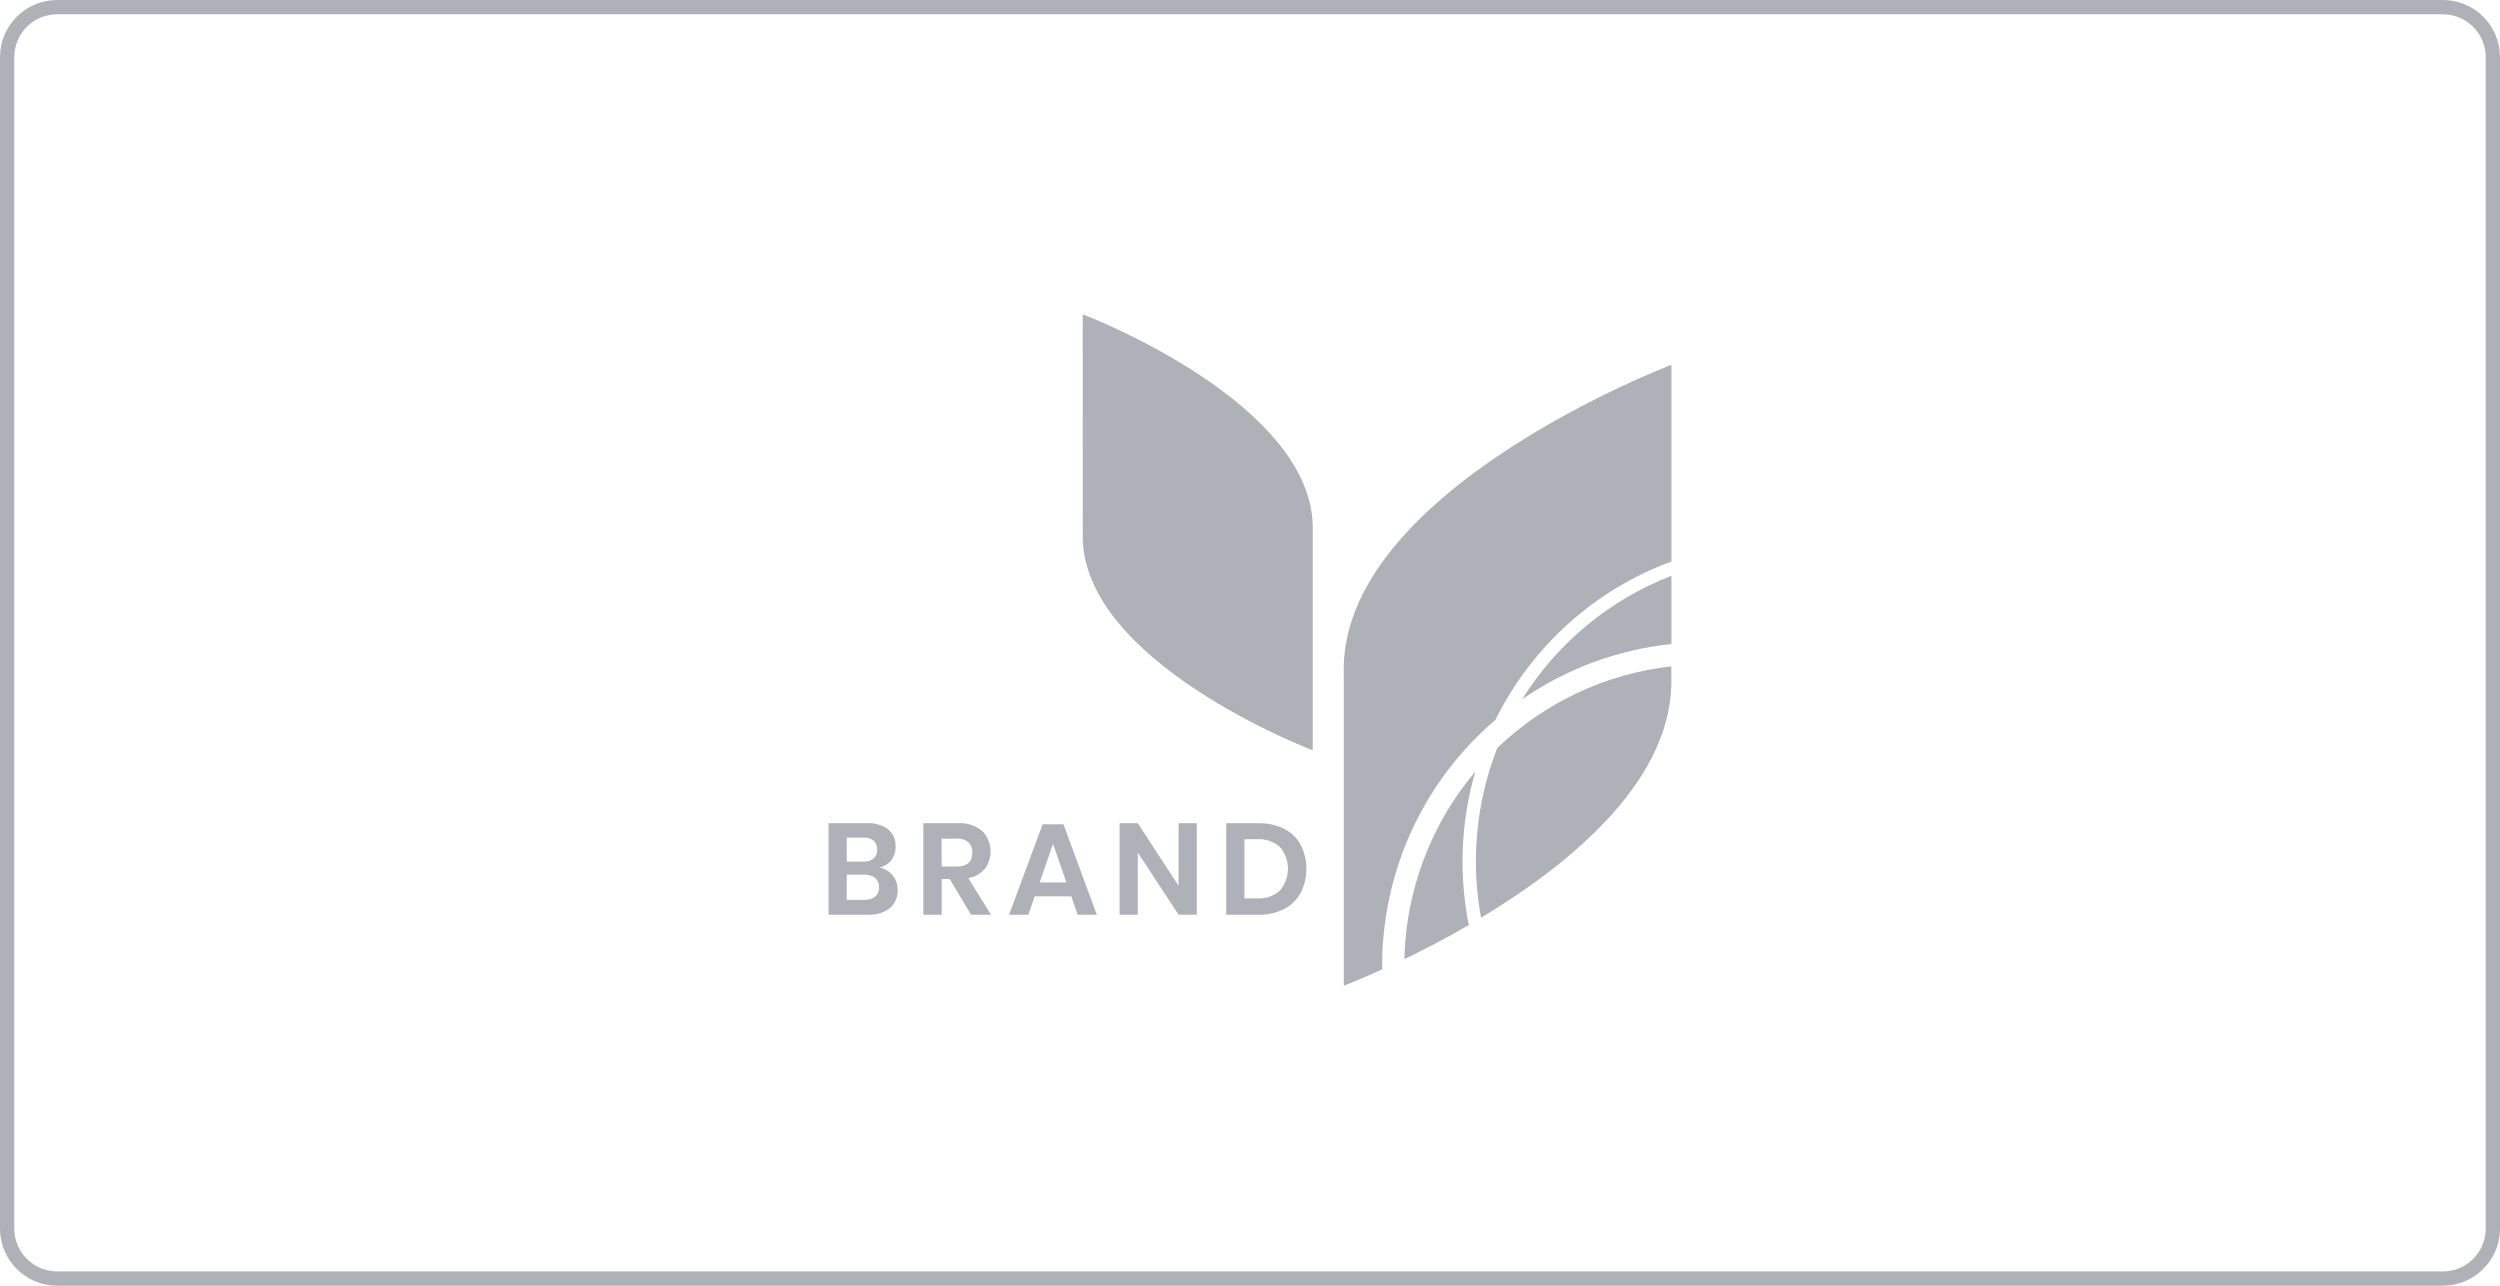
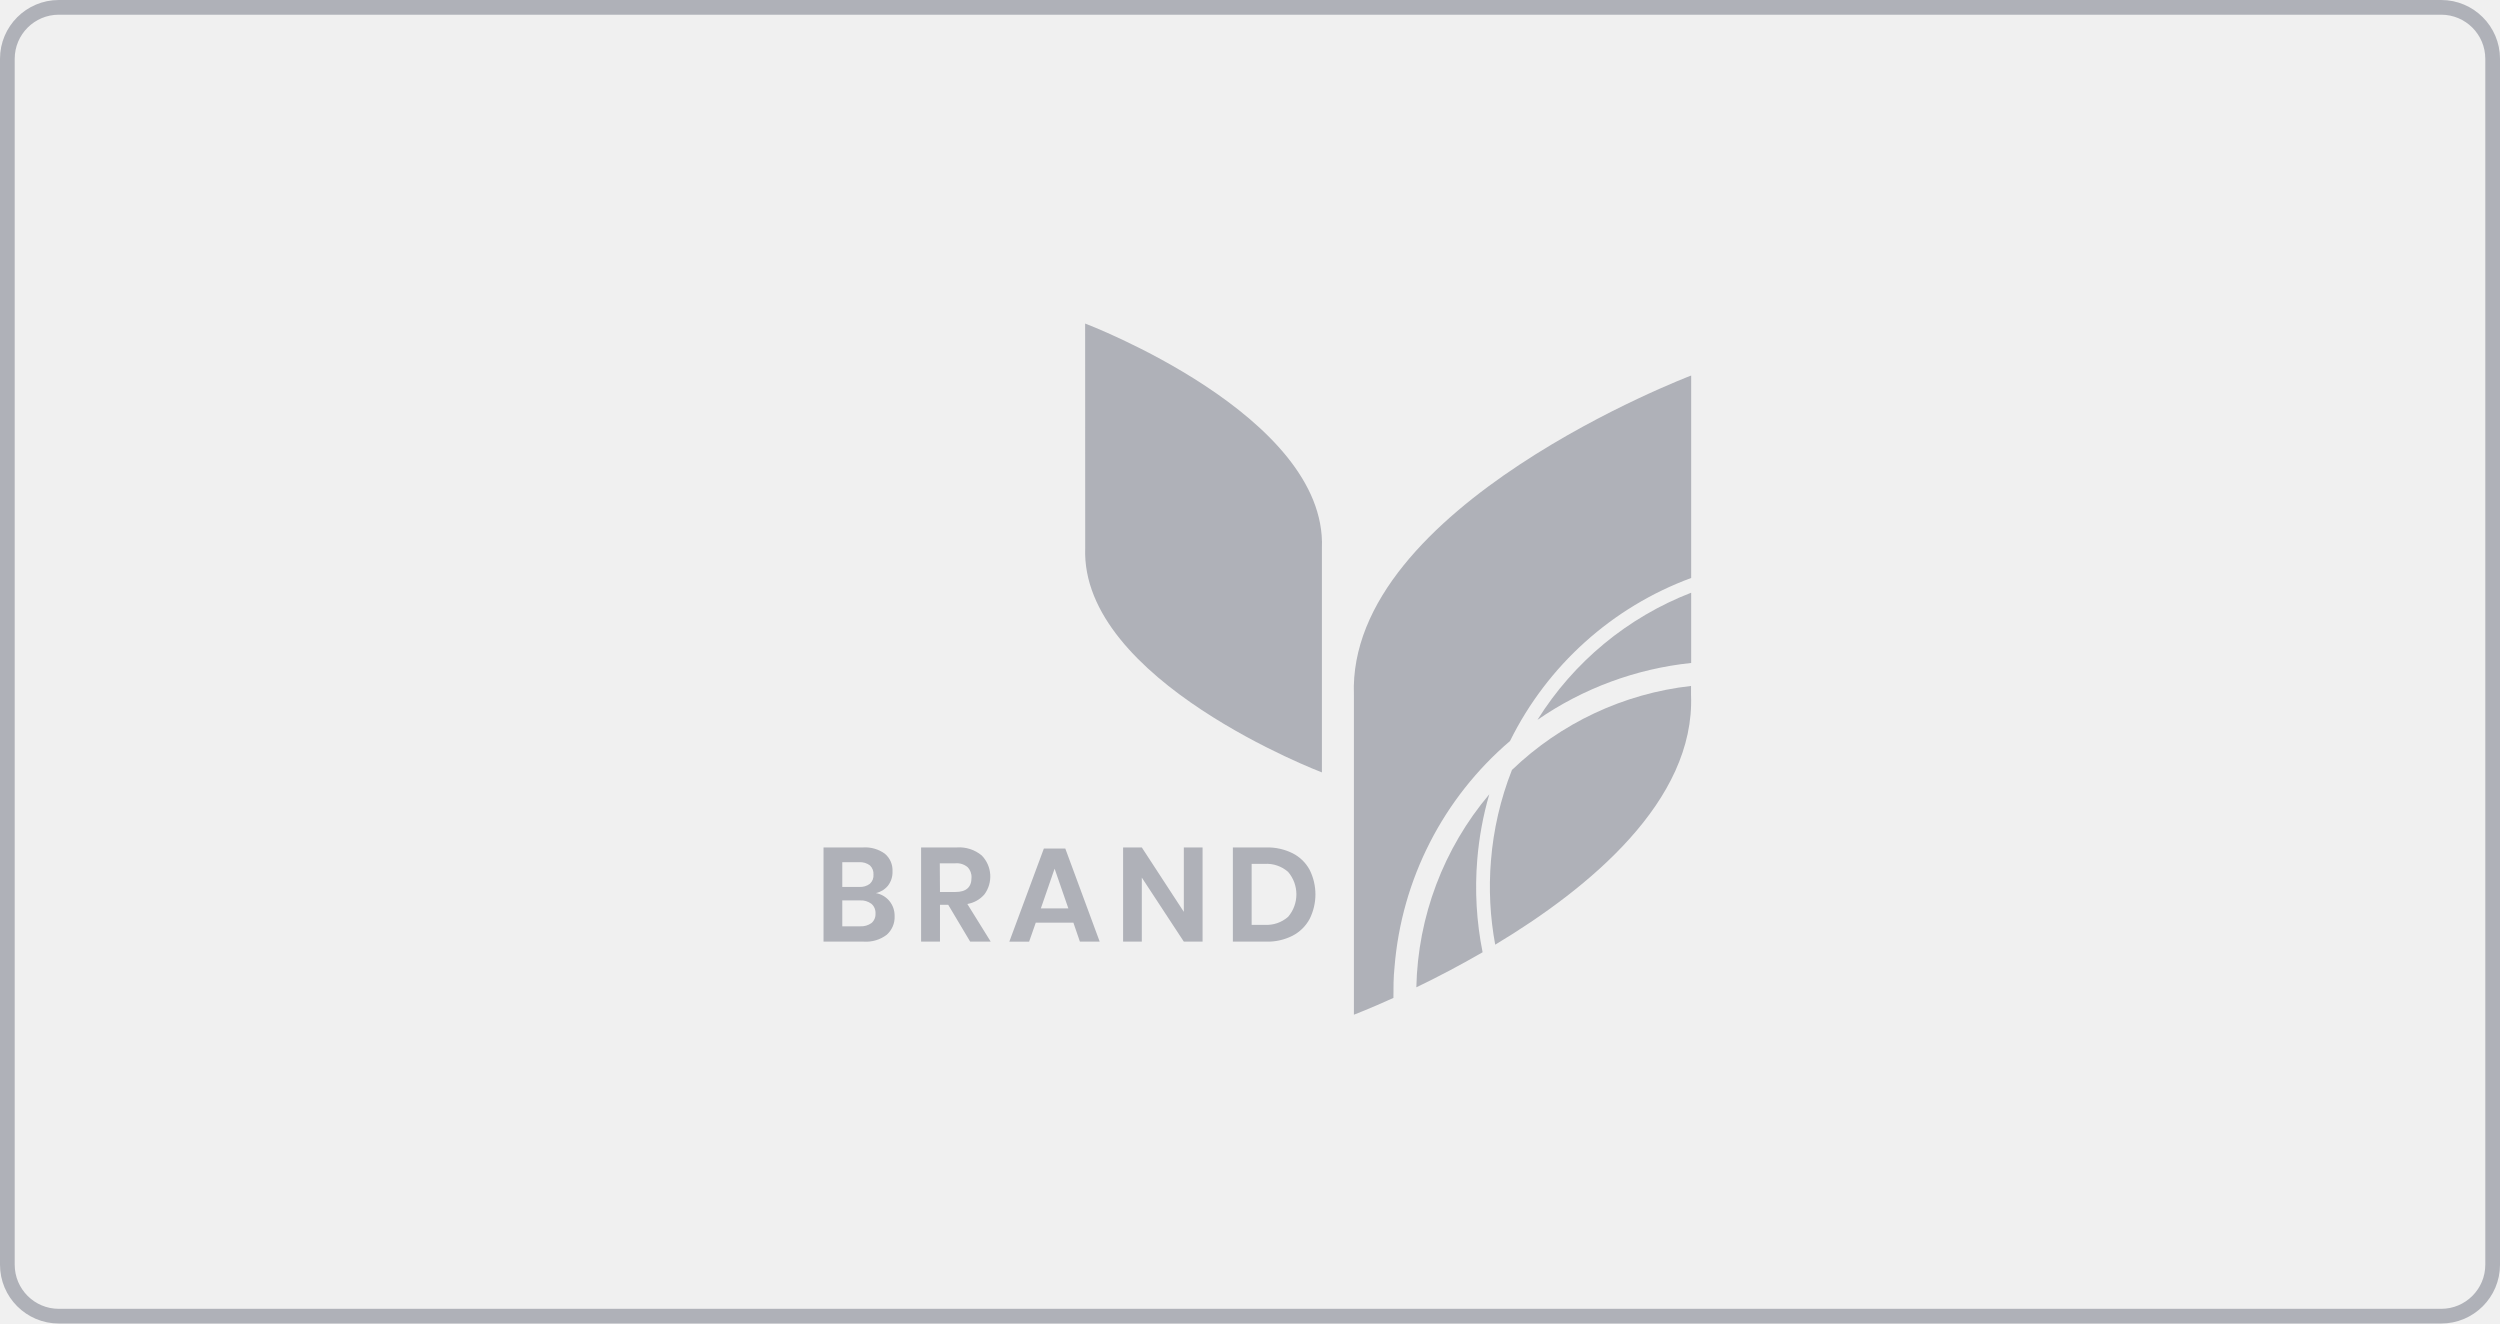
- <svg xmlns="http://www.w3.org/2000/svg" width="175" height="90" viewBox="0 0 175 90" fill="none">
-   <rect width="175" height="90" fill="#E5E5E5" />
-   <g clip-path="url(#clip0)">
-     <rect x="-1020" y="-2487" width="1600" height="2924" fill="white" />
-     <rect x="0.5" y="0.5" width="174" height="89" rx="3.5" stroke="#AFB1B8" />
-     <path d="M62.488 61.278C62.718 61.563 62.84 61.921 62.834 62.288C62.845 62.528 62.803 62.767 62.71 62.988C62.618 63.209 62.477 63.406 62.297 63.565C61.851 63.904 61.298 64.069 60.739 64.031H58V57.626H60.683C61.213 57.591 61.738 57.741 62.17 58.052C62.343 58.197 62.48 58.381 62.571 58.589C62.661 58.797 62.702 59.023 62.69 59.25C62.706 59.603 62.595 59.951 62.379 60.23C62.17 60.484 61.883 60.66 61.562 60.73C61.925 60.797 62.254 60.991 62.488 61.278ZM59.275 60.311H60.422C60.682 60.33 60.941 60.255 61.151 60.098C61.237 60.02 61.304 59.922 61.346 59.814C61.389 59.706 61.406 59.589 61.397 59.472C61.405 59.356 61.387 59.24 61.345 59.132C61.303 59.024 61.238 58.926 61.154 58.846C60.938 58.685 60.671 58.609 60.403 58.631H59.275V60.311ZM61.263 62.767C61.355 62.687 61.427 62.586 61.474 62.474C61.521 62.361 61.542 62.238 61.534 62.116C61.541 61.993 61.52 61.869 61.472 61.755C61.423 61.641 61.35 61.54 61.257 61.459C61.032 61.292 60.756 61.21 60.478 61.228H59.275V62.989H60.493C60.767 63.005 61.039 62.927 61.263 62.767Z" fill="#AFB1B8" />
-     <path d="M67.972 64.031L66.48 61.528H65.919V64.031H64.635V57.626H67.066C67.678 57.583 68.284 57.778 68.758 58.171C69.098 58.518 69.302 58.976 69.336 59.462C69.369 59.948 69.228 60.43 68.939 60.821C68.639 61.166 68.229 61.396 67.779 61.472L69.369 64.031H67.972ZM65.919 60.655H66.969C67.698 60.655 68.063 60.332 68.063 59.685C68.07 59.553 68.05 59.421 68.004 59.297C67.958 59.173 67.887 59.06 67.795 58.965C67.564 58.773 67.268 58.68 66.969 58.706H65.906L65.919 60.655Z" fill="#AFB1B8" />
-     <path d="M74.991 62.742H72.432L71.98 64.031H70.634L72.984 57.698H74.439L76.78 64.031H75.433L74.991 62.742ZM74.648 61.772L73.713 59.069L72.778 61.772H74.648Z" fill="#AFB1B8" />
-     <path d="M83.776 64.031H82.501L79.644 59.676V64.031H78.372V57.626H79.644L82.501 62.007V57.626H83.776V64.031Z" fill="#AFB1B8" />
-     <path d="M91.05 62.498C90.786 62.982 90.385 63.375 89.897 63.628C89.342 63.909 88.726 64.048 88.105 64.031H85.836V57.626H88.105C88.725 57.61 89.34 57.745 89.897 58.021C90.385 58.267 90.787 58.657 91.05 59.138C91.312 59.658 91.449 60.234 91.449 60.818C91.449 61.402 91.312 61.977 91.05 62.498ZM89.591 62.345C89.955 61.919 90.155 61.377 90.155 60.816C90.155 60.255 89.955 59.713 89.591 59.288C89.151 58.902 88.578 58.707 87.996 58.743H87.111V62.889H87.996C88.578 62.926 89.151 62.73 89.591 62.345Z" fill="#AFB1B8" />
-     <path d="M75.789 22C75.789 22 92.24 28.236 91.891 37.26V52.523C91.891 52.523 75.452 46.284 75.795 37.26L75.789 22Z" fill="#AFB1B8" />
-     <path d="M106.548 48.95C109.655 46.803 113.249 45.473 117 45.082V40.304C112.677 41.977 109.01 45.01 106.548 48.95Z" fill="#AFB1B8" />
-     <path d="M104.681 50.389C107.224 45.248 111.633 41.28 117 39.303V25.536C117 25.536 93.571 34.419 94.066 47.269V69C94.066 69 95.11 68.603 96.753 67.858C96.753 67.163 96.753 66.462 96.828 65.758C97.312 59.792 100.137 54.264 104.681 50.389Z" fill="#AFB1B8" />
-     <path d="M102.453 58.462C102.576 56.955 102.85 55.464 103.272 54.012C100.443 57.359 98.73 61.512 98.373 65.887C98.339 66.3 98.32 66.713 98.311 67.138C99.641 66.497 101.19 65.696 102.817 64.754C102.402 62.684 102.279 60.566 102.453 58.462Z" fill="#AFB1B8" />
-     <path d="M103.384 58.54C103.228 60.444 103.326 62.36 103.674 64.238C110.075 60.392 117.268 54.45 116.991 47.269V46.644C112.417 47.157 108.138 49.165 104.812 52.357C104.033 54.335 103.552 56.419 103.384 58.54Z" fill="#AFB1B8" />
-   </g>
-   <defs>
-     <clipPath id="clip0">
-       <rect x="-1020" y="-2487" width="1600" height="2924" fill="white" />
-     </clipPath>
-   </defs>
+ <svg xmlns="http://www.w3.org/2000/svg" width="170" height="90" fill="none">
+   <rect x=".5" y=".5" width="169" height="89" rx="3.5" stroke="#AFB1B8" />
+   <path d="M60.488 61.278c.23.285.352.643.346 1.01a1.605 1.605 0 01-.537 1.277c-.446.339-1 .504-1.558.466H56v-6.405h2.683a2.284 2.284 0 011.487.426 1.464 1.464 0 01.52 1.198c.016.353-.095.7-.311.98-.209.254-.496.43-.817.5.364.067.692.26.926.548zm-3.213-.967h1.147c.26.02.519-.056.729-.213a.76.76 0 00.246-.626.788.788 0 00-.243-.626 1.105 1.105 0 00-.751-.215h-1.128v1.68zm1.988 2.456a.794.794 0 00.271-.65.81.81 0 00-.277-.658 1.181 1.181 0 00-.78-.231h-1.202v1.761h1.218c.274.016.546-.062.77-.222zM65.972 64.031l-1.492-2.503h-.561v2.503h-1.284v-6.405h2.43a2.39 2.39 0 011.693.545 2.048 2.048 0 01.18 2.65c-.3.345-.709.575-1.159.65l1.59 2.56h-1.397zm-2.053-3.376h1.05c.73 0 1.094-.323 1.094-.97a.955.955 0 00-.268-.72 1.134 1.134 0 00-.826-.26h-1.063l.013 1.95zM72.99 62.742h-2.558l-.452 1.29h-1.346l2.35-6.334h1.455l2.34 6.333h-1.346l-.442-1.289zm-.342-.97l-.935-2.703-.935 2.703h1.87zM81.776 64.031H80.5l-2.857-4.355v4.355h-1.272v-6.405h1.272l2.857 4.38v-4.38h1.275v6.405zM89.05 62.498a2.757 2.757 0 01-1.153 1.13c-.555.281-1.17.42-1.792.403h-2.27v-6.405h2.27a3.816 3.816 0 011.792.395c.487.246.89.636 1.153 1.117a3.735 3.735 0 010 3.36zm-1.459-.153a2.352 2.352 0 000-3.057 2.21 2.21 0 00-1.595-.545h-.885v4.146h.885a2.21 2.21 0 001.595-.544zM73.789 22S90.24 28.236 89.89 37.26v15.263s-16.439-6.24-16.096-15.263L73.789 22zM104.548 48.95A22.486 22.486 0 01115 45.082v-4.778a21.461 21.461 0 00-10.452 8.646z" fill="#AFB1B8" />
+   <path d="M102.681 50.389A22.383 22.383 0 01115 39.303V25.536s-23.43 8.883-22.934 21.733V69s1.044-.396 2.687-1.141c0-.695 0-1.396.075-2.1a22.605 22.605 0 017.853-15.37z" fill="#AFB1B8" />
+   <path d="M100.453 58.462c.123-1.508.397-2.998.819-4.45a21.04 21.04 0 00-4.961 13.126 67.978 67.978 0 004.506-2.384 22.555 22.555 0 01-.364-6.292zM101.384 58.54a21.594 21.594 0 00.29 5.698c6.401-3.846 13.594-9.788 13.317-16.969v-.625a20.967 20.967 0 00-12.179 5.713 21.513 21.513 0 00-1.428 6.183z" fill="#AFB1B8" />
</svg>
